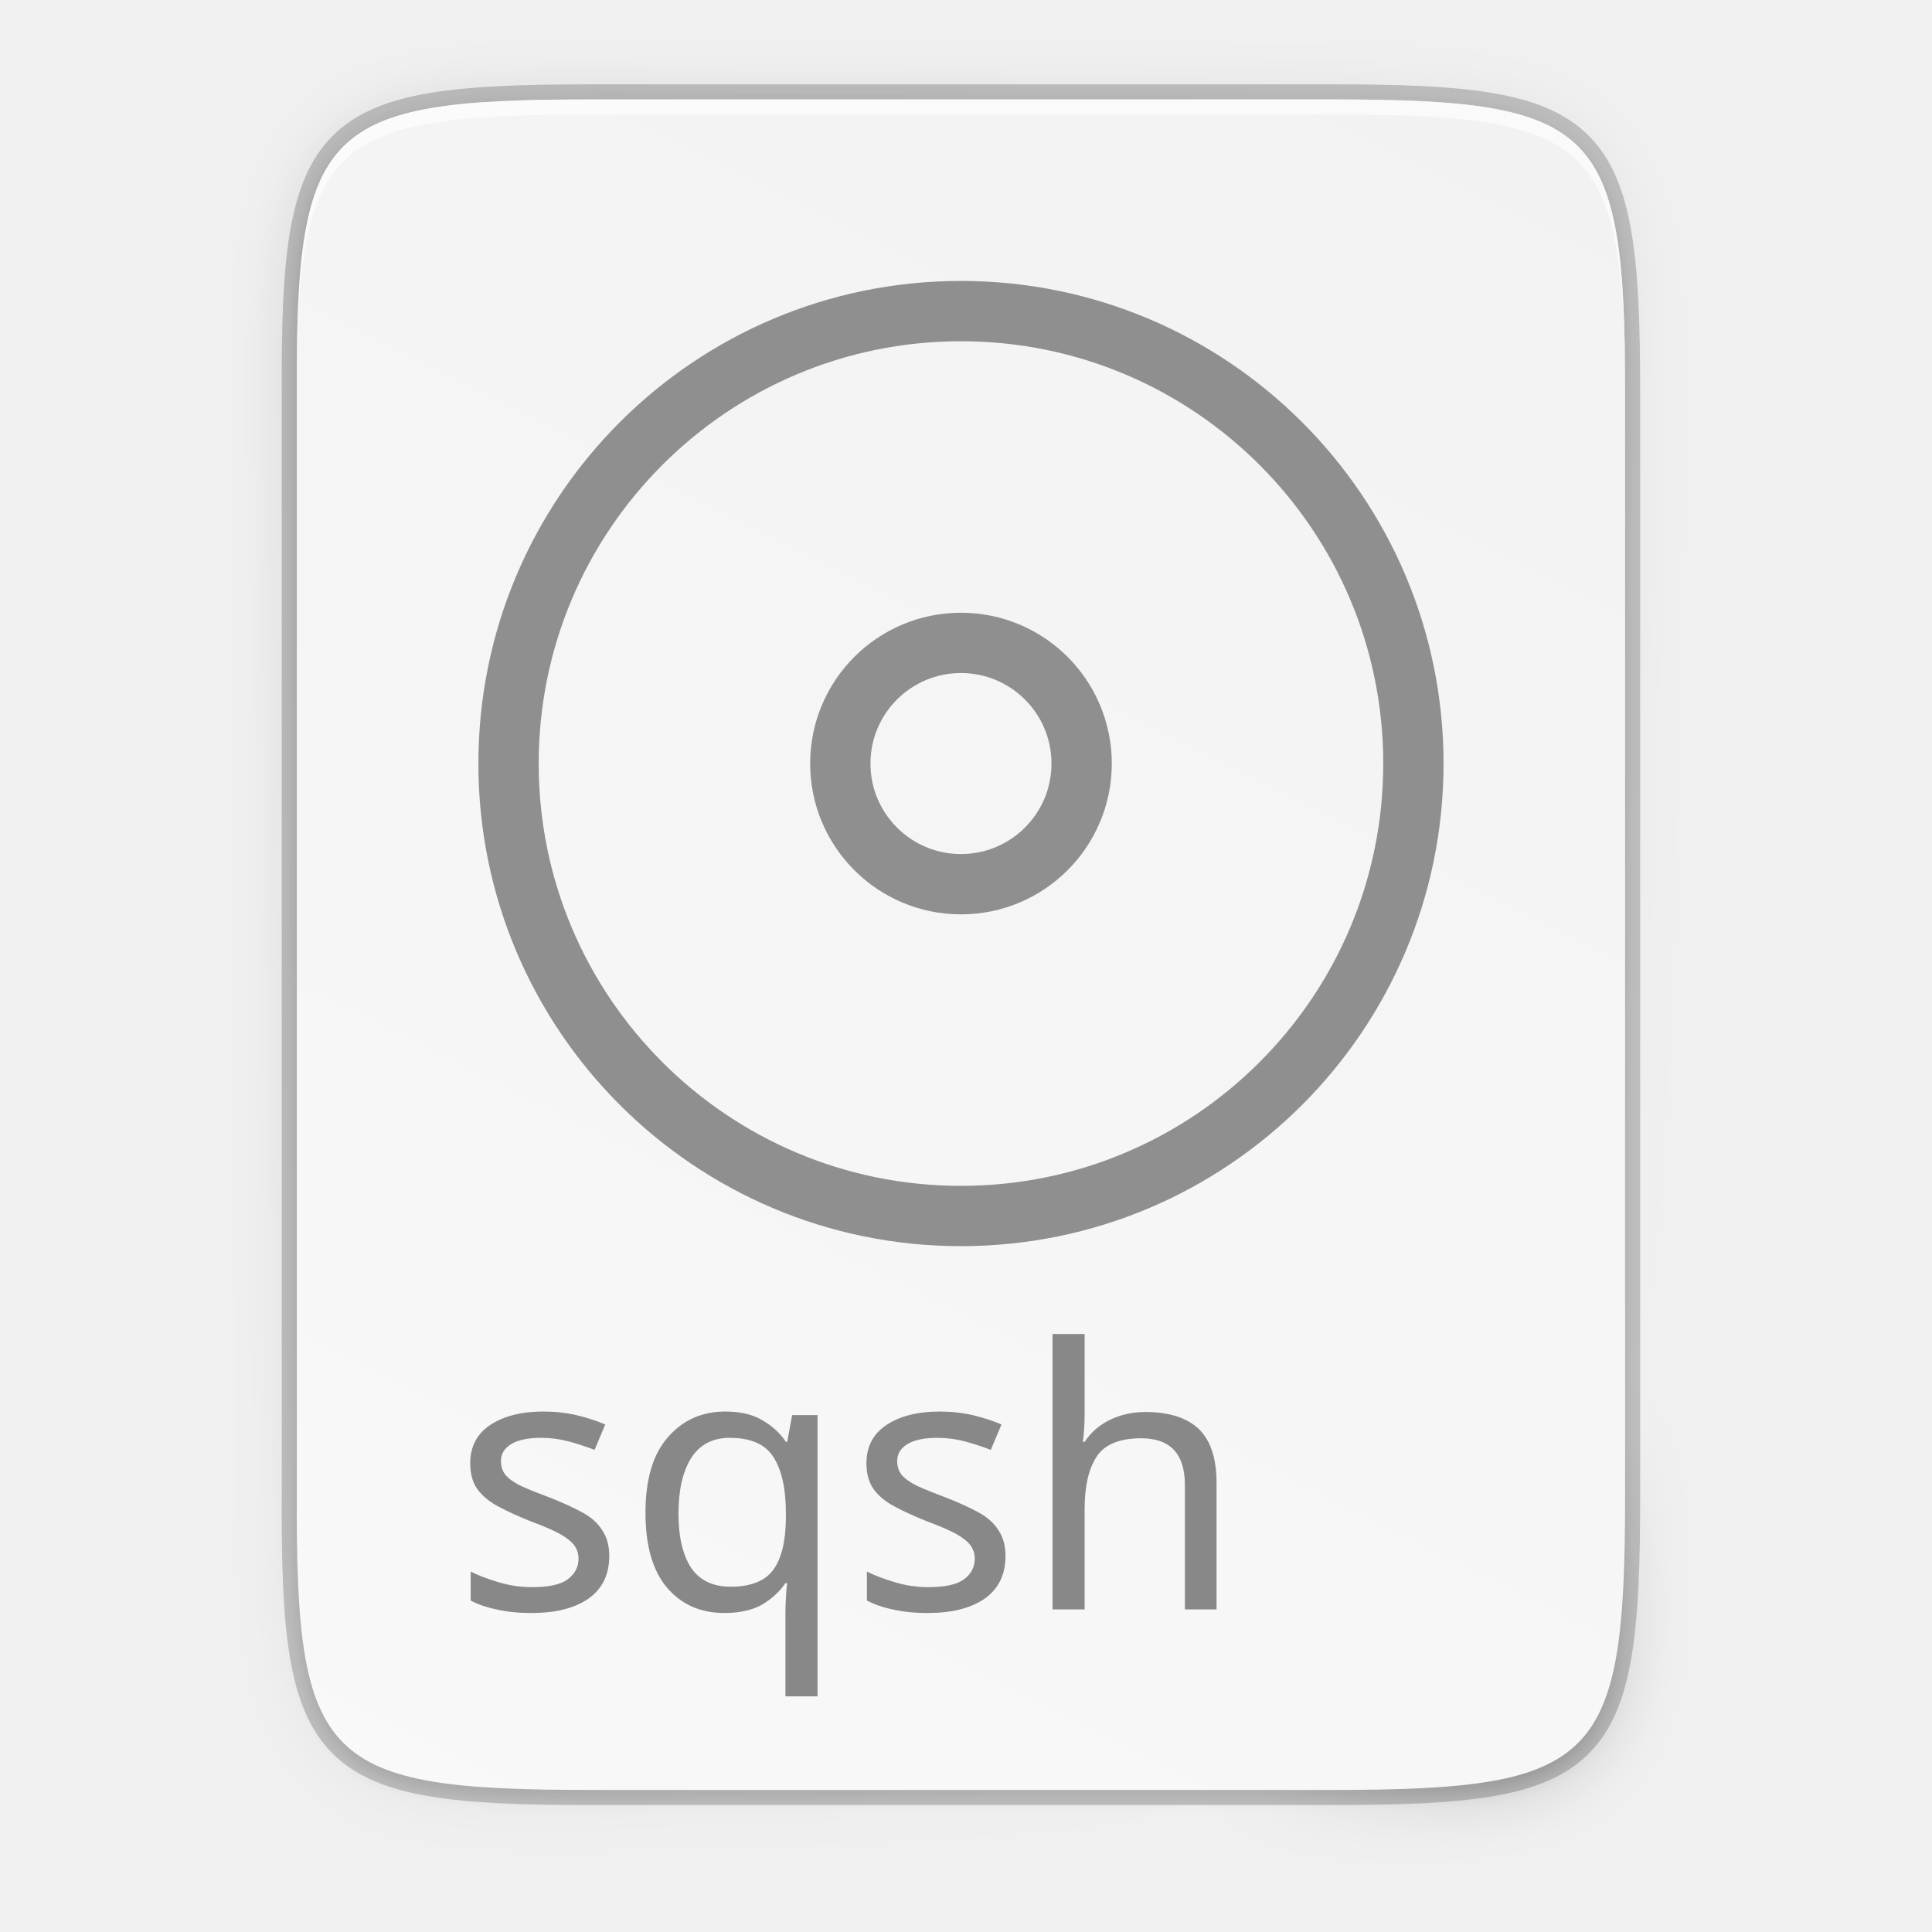
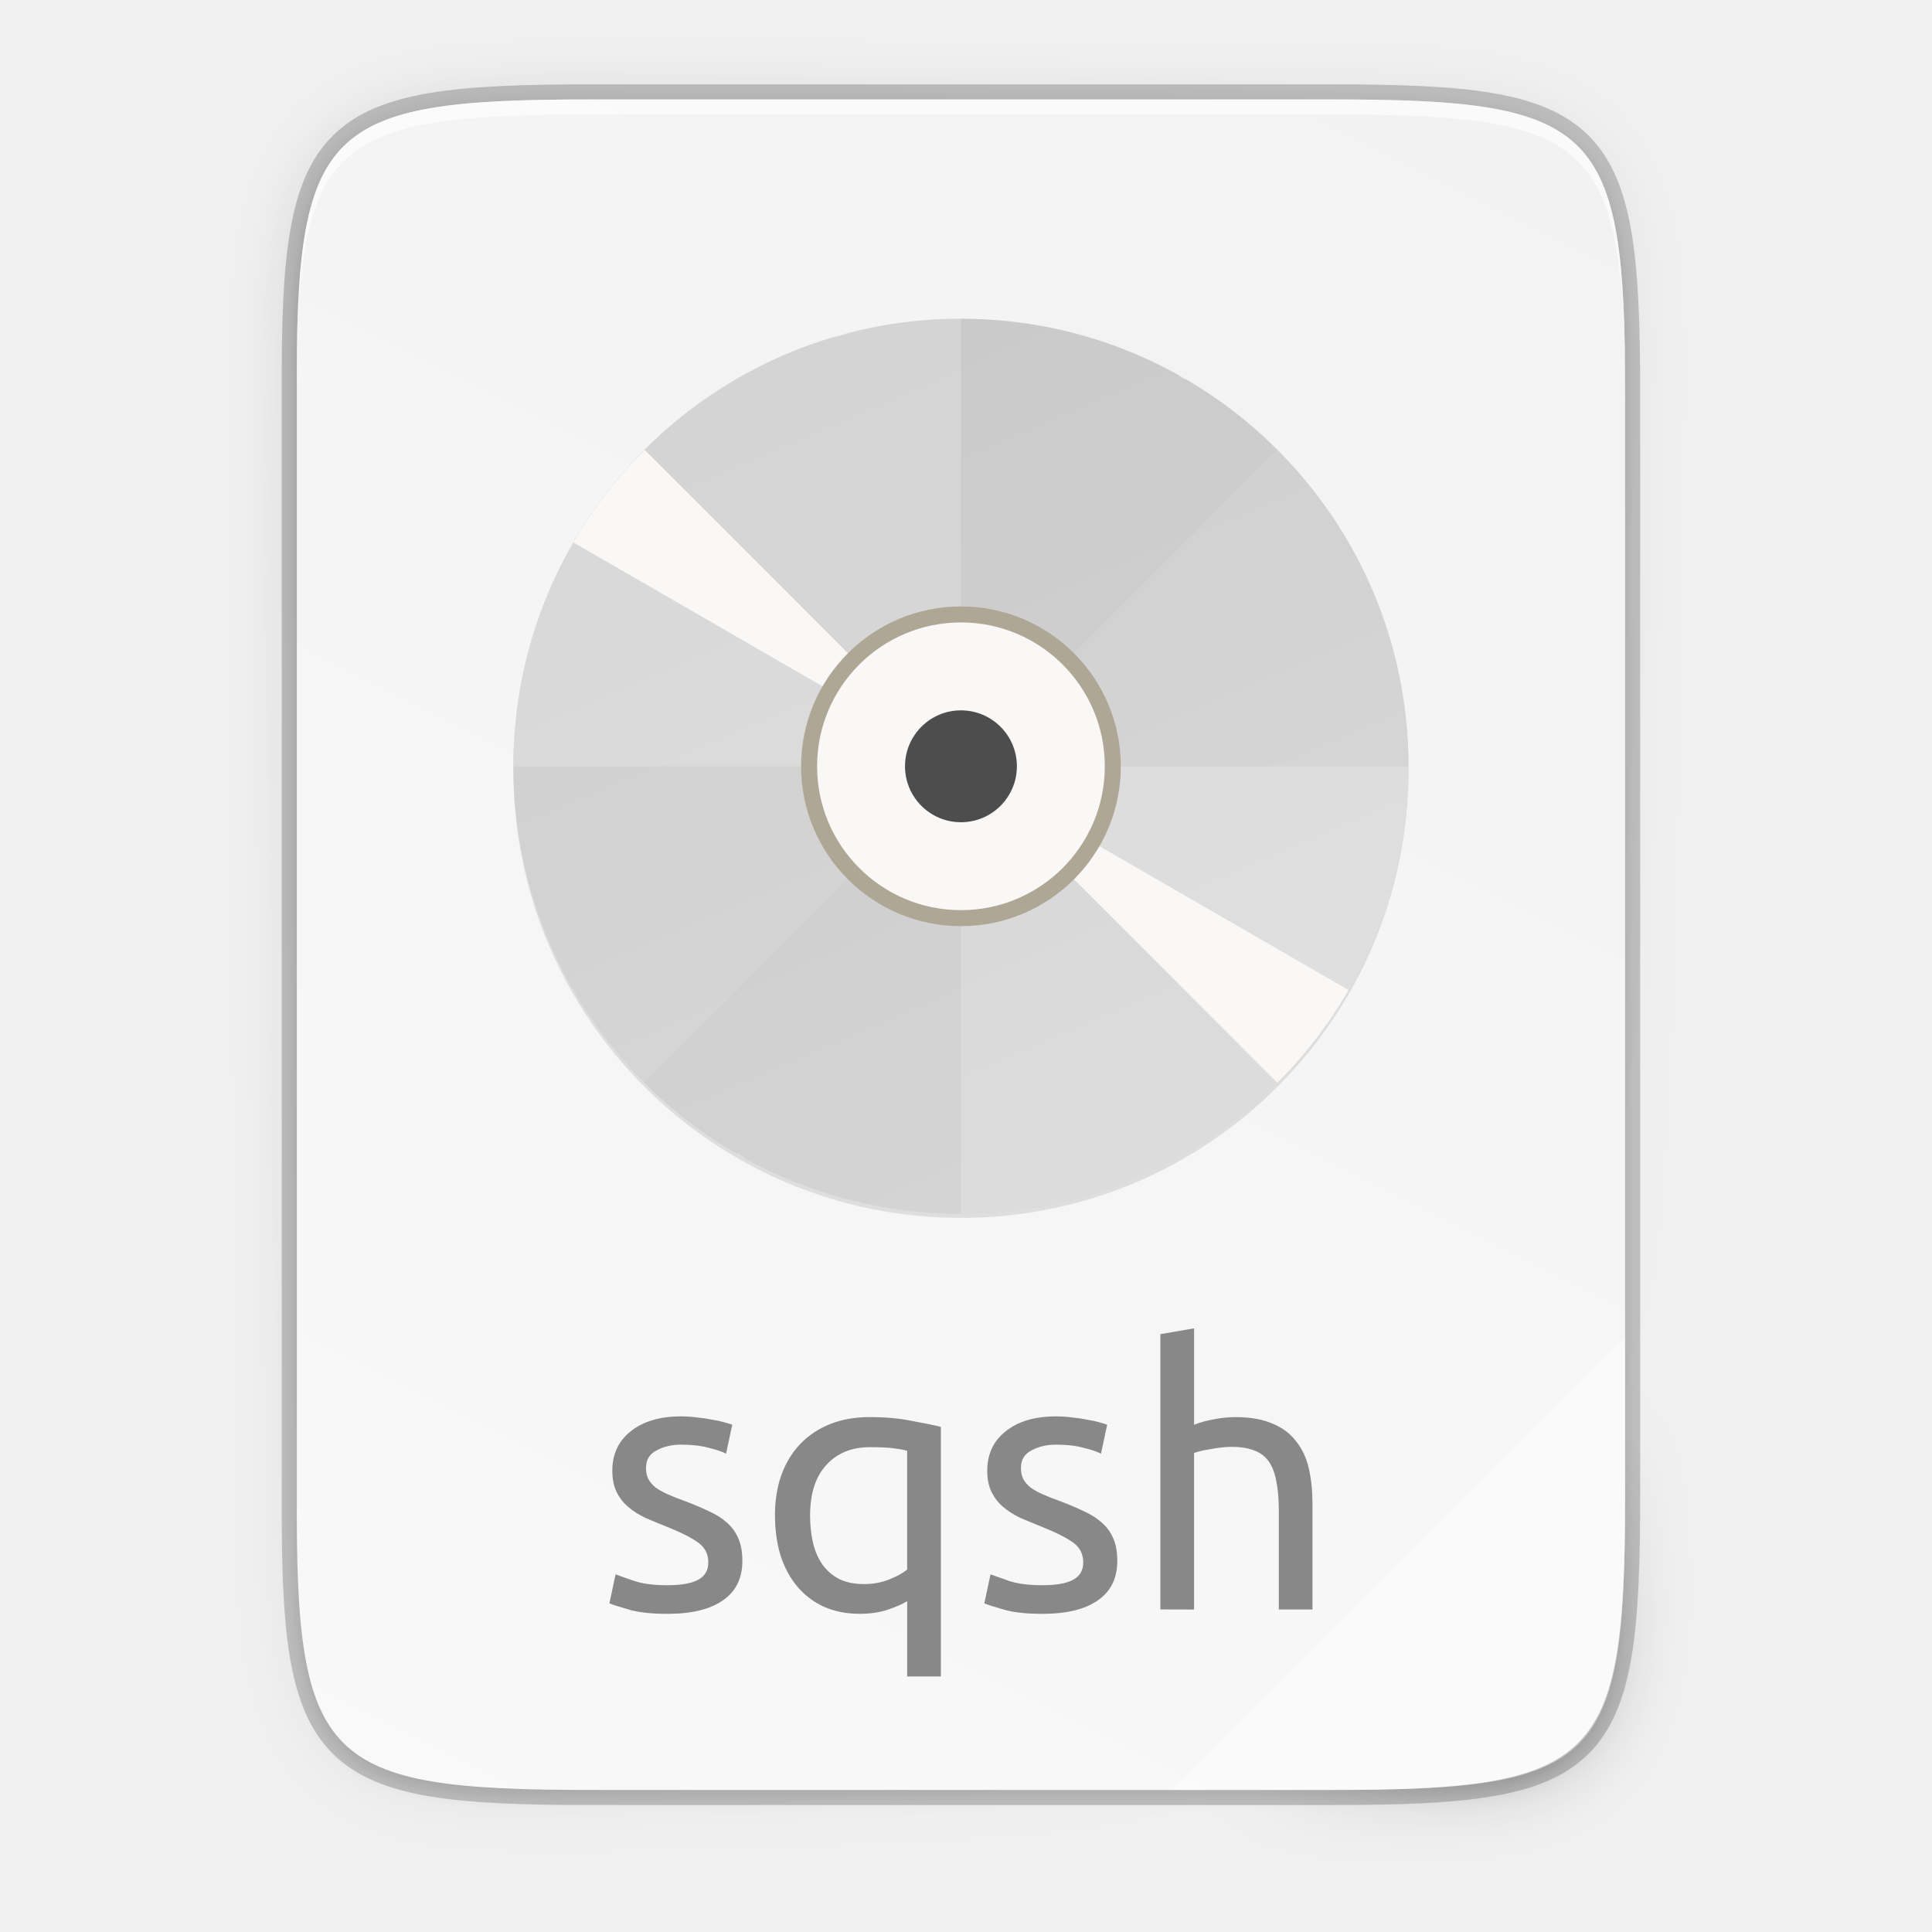
<svg xmlns="http://www.w3.org/2000/svg" xmlns:xlink="http://www.w3.org/1999/xlink" height="256" viewBox="0 0 67.73 67.73" width="256" version="1.1" id="svg42">
  <defs id="defs46">
-     <linearGradient xlink:href="#linearGradient928" id="linearGradient216" gradientUnits="userSpaceOnUse" x1="334.866" y1="140.23" x2="334.866" y2="160.631" />
-     <linearGradient id="linearGradient928">
-       <stop style="stop-color:#808080;stop-opacity:1" offset="0" id="stop924" />
-       <stop style="stop-color:#999999;stop-opacity:1" offset="1" id="stop926" />
+     <linearGradient xlink:href="#linearGradient1048" id="linearGradient11065" x1="104" y1="44" x2="200" y2="268" gradientUnits="userSpaceOnUse" gradientTransform="matrix(0.140096,0,0,0.140096,12.39328,5.008751)" />
+     <linearGradient id="linearGradient1048">
+       <stop style="stop-color:#cdcdcd;stop-opacity:1;" offset="0" id="stop1044" />
+       <stop style="stop-color:#d9d9d9;stop-opacity:1" offset="1" id="stop1046" />
    </linearGradient>
    <linearGradient gradientUnits="userSpaceOnUse" y2="119.093" x2="-35.31" y1="401.584" x1="529.655" id="linearGradient4226" xlink:href="#linearGradient4338" gradientTransform="matrix(0,-0.1198834,0.11988,0,0.3627617,62.7494)" />
    <linearGradient id="linearGradient4338">
      <stop style="stop-color:#f2f2f2;stop-opacity:1" offset="0" id="stop4340" />
      <stop style="stop-color:#f9f9f9;stop-opacity:1" offset="1" id="stop4342" />
    </linearGradient>
    <linearGradient xlink:href="#linearGradient4360" id="linearGradient4358" x1="88" y1="88" x2="488" y2="488" gradientUnits="userSpaceOnUse" />
    <linearGradient id="linearGradient4360">
      <stop id="stop4362" offset="0" style="stop-color:#000000;stop-opacity:0.588" />
      <stop style="stop-color:#000000;stop-opacity:0" offset="0.88" id="stop4364" />
      <stop id="stop4366" offset="1" style="stop-color:#000000;stop-opacity:1" />
    </linearGradient>
    <filter style="color-interpolation-filters:sRGB" id="filter4380" x="-0.053" width="1.106" y="-0.044" height="1.088">
      <feGaussianBlur stdDeviation="8.48" id="feGaussianBlur4382" />
    </filter>
    <filter style="color-interpolation-filters:sRGB" id="filter4346" x="-0.013" width="1.026" y="-0.011" height="1.022">
      <feGaussianBlur stdDeviation="2.12" id="feGaussianBlur4348" />
    </filter>
  </defs>
  <linearGradient id="a" gradientTransform="matrix(0 -.1198834 .11988 0 .362762 292.0161)" gradientUnits="userSpaceOnUse" x1="529.655" x2="-35.31" y1="401.584" y2="119.093">
    <stop offset="0" stop-color="#f2f2f2" id="stop2" />
    <stop offset="1" stop-color="#f9f9f9" id="stop4" />
  </linearGradient>
  <linearGradient id="b" gradientUnits="userSpaceOnUse" x1="88" x2="488" y1="88" y2="488">
    <stop offset="0" stop-opacity=".588" id="stop7" />
    <stop offset=".88" stop-opacity="0" id="stop9" />
    <stop offset="1" id="stop11" />
  </linearGradient>
  <filter id="c" color-interpolation-filters="sRGB" height="1.088" width="1.106" x="-.053" y="-.044">
    <feGaussianBlur stdDeviation="8.48" id="feGaussianBlur14" />
  </filter>
  <filter id="d" color-interpolation-filters="sRGB" height="1.022" width="1.026" x="-.013" y="-.011">
    <feGaussianBlur stdDeviation="2.12" id="feGaussianBlur17" />
  </filter>
  <path id="path1163" d="m 20.704,3.486 c -9.338,0 -10.343,0.959 -10.298,10.317 v 19.315 19.315 c -0.046,9.357 0.959,10.317 10.298,10.317 h 25.969 c 9.338,0 10.298,-0.959 10.298,-10.317 V 33.118 13.802 c 0,-9.357 -0.959,-10.317 -10.298,-10.317 z" style="color:#000000;display:inline;overflow:visible;visibility:visible;opacity:0.2;fill:none;fill-opacity:1;fill-rule:nonzero;stroke:#000000;stroke-width:1.058;stroke-miterlimit:4;stroke-dasharray:none;stroke-opacity:1;marker:none;enable-background:accumulate" />
  <path style="color:#000000;display:inline;overflow:visible;visibility:visible;opacity:0.1;fill:#000000;fill-opacity:1;fill-rule:nonzero;stroke:none;stroke-width:2;marker:none;filter:url(#filter4346);enable-background:accumulate" d="M 189.843,74 C 119.25,74 111.654,81.251 112,151.987 V 298 444.013 C 111.654,514.749 119.25,522 189.843,522 H 386.157 C 456.75,522 462.163,514.726 464,444.013 V 298 151.987 C 464,81.25 456.75,74 386.157,74 Z" id="rect4158-9" transform="matrix(0.1322852,0,0,0.1322852,-4.409451,-6.038882)" />
  <path id="path4350" d="M 189.843,74 C 119.25,74 111.654,81.251 112,151.987 V 298 444.013 C 111.654,514.749 119.25,522 189.843,522 H 386.157 C 456.75,522 464,514.75 464,444.013 V 298 151.987 C 464,81.25 456.75,74 386.157,74 Z" style="color:#000000;display:inline;overflow:visible;visibility:visible;opacity:0.3;fill:url(#linearGradient4358);fill-opacity:1;fill-rule:nonzero;stroke:none;stroke-width:2;marker:none;filter:url(#filter4380);enable-background:accumulate" transform="matrix(0.1322852,0,0,0.1322852,-4.409451,-6.038882)" />
  <path style="color:#000000;display:inline;overflow:visible;visibility:visible;fill:url(#linearGradient4226);fill-opacity:1;fill-rule:nonzero;stroke:none;stroke-width:0.265;marker:none;enable-background:accumulate" d="m 20.704,3.486 c -9.338,0 -10.343,0.959 -10.298,10.317 v 19.315 19.315 c -0.046,9.357 0.959,10.317 10.298,10.317 h 25.969 c 9.338,0 10.298,-0.959 10.298,-10.317 V 33.118 13.802 c 0,-9.357 -0.959,-10.317 -10.298,-10.317 z" id="rect4158" />
  <path style="color:#000000;display:inline;overflow:visible;visibility:visible;opacity:0.6;fill:#ffffff;fill-opacity:1;fill-rule:nonzero;stroke:none;stroke-width:0.265;marker:none;enable-background:accumulate" d="m 20.704,3.486 c -9.338,0 -10.343,0.959 -10.298,10.317 v 0.529 C 10.361,4.974 11.366,4.015 20.704,4.015 h 25.969 c 9.338,0 10.298,0.959 10.298,10.317 v -0.529 c 0,-9.357 -0.959,-10.317 -10.298,-10.317 z" id="path931" />
-   <g id="g1037" transform="matrix(1.86597,0,0,1.865894,-593.2773,-252.8627)" style="display:inline;stroke:url(#linearGradient216);stroke-width:1.133;stroke-miterlimit:4;stroke-dasharray:none;enable-background:new">
-     <circle style="display:inline;opacity:1;fill:#000000;fill-opacity:0;stroke:#8f8f8f;stroke-width:1.133;stroke-linecap:square;stroke-linejoin:round;stroke-miterlimit:4;stroke-dasharray:none;stroke-dashoffset:0;stroke-opacity:1;enable-background:new" id="circle1035" cx="336" cy="149.864" r="2.267" />
-     <ellipse style="opacity:1;fill:#888888;fill-opacity:0;fill-rule:evenodd;stroke:#8f8f8f;stroke-width:1.133;stroke-linecap:square;stroke-linejoin:round;stroke-miterlimit:4;stroke-dasharray:none;stroke-opacity:1;paint-order:fill markers stroke" id="path947" cx="336" cy="149.864" rx="8.5" ry="8.501" />
+   <circle style="display:inline;opacity:0.1;fill:#000000;fill-opacity:1;stroke:none;stroke-width:0.14;stroke-linecap:round;stroke-linejoin:round;stroke-miterlimit:4;stroke-dasharray:none;stroke-opacity:1;enable-background:new" id="path11042-4" r="15.691" cy="27.004" cx="33.688" />
+   <circle style="display:inline;opacity:1;fill:url(#linearGradient11065);fill-opacity:1;stroke:none;stroke-width:0.14;stroke-linecap:round;stroke-linejoin:round;stroke-miterlimit:4;stroke-dasharray:none;stroke-opacity:1;enable-background:new" id="path11042" r="15.691" cy="26.864" cx="33.688" />
+   <path style="display:inline;opacity:0.2;fill:#ffffff;fill-opacity:1;stroke:none;stroke-width:0.14;stroke-linecap:round;stroke-linejoin:round;stroke-miterlimit:4;stroke-dasharray:none;stroke-opacity:1;enable-background:new" d="M 33.688,11.173 A 15.691,15.691 0 0 0 17.997,26.864 H 33.688 Z m 0,15.691 V 42.554 A 15.691,15.691 0 0 0 49.379,26.864 Z" id="path11042-53-3" />
+   <path style="display:inline;opacity:0.02;fill:#000000;fill-opacity:1;stroke:none;stroke-width:0.14;stroke-linecap:round;stroke-linejoin:round;stroke-miterlimit:4;stroke-dasharray:none;stroke-opacity:1;enable-background:new" d="m 44.783,15.769 a 15.691,15.691 0 0 0 -22.19,0 L 33.688,26.864 Z M 33.688,26.864 22.593,37.959 a 15.691,15.691 0 0 0 22.19,0 z" id="path11042-53-6" />
+   <path style="display:inline;opacity:1;fill:#faf8f6;fill-opacity:1;stroke:none;stroke-width:0.14;stroke-linecap:round;stroke-linejoin:round;stroke-miterlimit:4;stroke-dasharray:none;stroke-opacity:1;enable-background:new" d="m 29.408,11.768 a 15.691,15.691 0 0 0 -0.285,0.096 15.691,15.691 0 0 1 0.759,-0.206 15.691,15.691 0 0 0 -0.474,0.109 z m 1.236,-0.285 a 15.691,15.691 0 0 1 0.773,-0.128 15.691,15.691 0 0 0 -0.773,0.128 z m -2.261,0.632 a 15.691,15.691 0 0 0 -0.734,0.28 15.691,15.691 0 0 1 0.734,-0.28 z m 3.813,-0.859 a 15.691,15.691 0 0 1 0.779,-0.051 15.691,15.691 0 0 0 -0.779,0.051 z m -5.258,1.462 a 15.691,15.691 0 0 0 -0.705,0.354 15.691,15.691 0 0 1 0.705,-0.354 z m 6.824,-1.533 a 15.691,15.691 0 0 1 0.783,0.028 15.691,15.691 0 0 0 -0.783,-0.028 z m -8.201,2.277 a 15.691,15.691 0 0 0 -0.667,0.422 15.691,15.691 0 0 1 0.667,-0.422 z m 9.763,-2.192 a 15.691,15.691 0 0 1 0.778,0.106 15.691,15.691 0 0 0 -0.778,-0.106 z m -11.06,3.07 a 15.691,15.691 0 0 0 -0.622,0.487 15.691,15.691 0 0 1 0.622,-0.487 z m 12.612,-2.829 a 15.691,15.691 0 0 1 0.758,0.182 15.691,15.691 0 0 0 -0.758,-0.182 z m -14.041,4.034 a 15.691,15.691 0 0 0 -0.178,0.166 15.691,15.691 0 0 1 0.178,-0.166 z m -0.235,0.227 a 15.691,15.691 0 0 0 -2.498,3.245 l 13.588,7.845 z m 11.09,11.091 11.09,11.091 a 15.691,15.691 0 0 0 2.498,-3.245 z m 4.702,-14.957 a 15.691,15.691 0 0 1 0.738,0.257 15.691,15.691 0 0 0 -0.738,-0.257 z m 1.469,0.544 a 15.691,15.691 0 0 1 0.712,0.331 15.691,15.691 0 0 0 -0.712,-0.331 z m 1.408,0.688 a 15.691,15.691 0 0 1 0.257,0.153 l 0.009,-0.016 A 15.691,15.691 0 0 0 41.268,13.138 Z M 25.854,40.436 25.844,40.452 a 15.691,15.691 0 0 0 0.267,0.137 15.691,15.691 0 0 1 -0.257,-0.153 z m 0.954,0.51 a 15.691,15.691 0 0 0 0.712,0.331 15.691,15.691 0 0 1 -0.712,-0.331 z m 1.443,0.618 a 15.691,15.691 0 0 0 0.738,0.257 15.691,15.691 0 0 1 -0.738,-0.257 z m 16.473,-3.548 a 15.691,15.691 0 0 1 -0.178,0.166 15.691,15.691 0 0 0 0.178,-0.166 z m -14.977,4.018 a 15.691,15.691 0 0 0 0.758,0.182 15.691,15.691 0 0 1 -0.758,-0.182 z m 13.992,-3.134 a 15.691,15.691 0 0 1 -0.622,0.487 15.691,15.691 0 0 0 0.622,-0.487 z M 31.278,42.351 a 15.691,15.691 0 0 0 0.778,0.106 15.691,15.691 0 0 1 -0.778,-0.106 z M 42.486,39.842 a 15.691,15.691 0 0 1 -0.667,0.422 15.691,15.691 0 0 0 0.667,-0.422 z m -9.65,2.672 a 15.691,15.691 0 0 0 0.783,0.028 15.691,15.691 0 0 1 -0.783,-0.028 z m 8.311,-1.859 a 15.691,15.691 0 0 1 -0.705,0.354 15.691,15.691 0 0 0 0.705,-0.354 z m -6.742,1.866 a 15.691,15.691 0 0 0 0.779,-0.051 15.691,15.691 0 0 1 -0.779,0.051 z m 5.326,-1.19 a 15.691,15.691 0 0 1 -0.734,0.28 15.691,15.691 0 0 0 0.734,-0.28 z m -3.768,1.04 a 15.691,15.691 0 0 0 0.773,-0.128 15.691,15.691 0 0 1 -0.773,0.128 z m 2.293,-0.509 a 15.691,15.691 0 0 1 -0.759,0.206 15.691,15.691 0 0 0 0.759,-0.206 z" id="path11042-53-6-2" />
+   <circle style="display:inline;opacity:1;fill:#aea795;fill-opacity:1;stroke:none;stroke-width:0.387;stroke-linecap:round;stroke-linejoin:round;stroke-miterlimit:4;stroke-dasharray:none;stroke-dashoffset:0;stroke-opacity:1;enable-background:new" id="path7147" cx="33.688" cy="-26.864" transform="scale(1,-1)" r="5.604" />
+   <circle style="display:inline;opacity:1;fill:#faf8f6;fill-opacity:1;stroke:none;stroke-width:0.36;stroke-linecap:round;stroke-linejoin:round;stroke-miterlimit:4;stroke-dasharray:none;stroke-dashoffset:0;stroke-opacity:1;enable-background:new" id="path7164" cx="33.688" cy="26.864" r="5.043" />
+   <circle style="display:inline;opacity:1;fill:#4d4d4d;fill-opacity:1;stroke:none;stroke-width:0.49;stroke-linecap:round;stroke-linejoin:round;stroke-miterlimit:4;stroke-dasharray:none;stroke-dashoffset:0;stroke-opacity:1;enable-background:new" id="path7166" cx="33.688" cy="26.864" r="1.961" />
+   <g aria-label="sqsh" style="font-style:normal;font-weight:normal;font-size:10.583px;line-height:1.25;font-family:sans-serif;letter-spacing:0px;word-spacing:0px;display:inline;opacity:1;fill:#888888;fill-opacity:1;stroke:none;stroke-width:0.265;enable-background:new" id="text130">
+     <path d="m 23.408,55.572 q 0.724,0 1.067,-0.19 0.356,-0.19 0.356,-0.61 0,-0.432 -0.343,-0.686 -0.343,-0.254 -1.13,-0.571 -0.381,-0.152 -0.737,-0.305 -0.343,-0.165 -0.597,-0.381 -0.254,-0.216 -0.406,-0.521 -0.152,-0.305 -0.152,-0.749 0,-0.876 0.648,-1.384 0.648,-0.521 1.765,-0.521 0.279,0 0.559,0.038 0.279,0.025 0.521,0.076 0.241,0.038 0.419,0.089 0.19,0.051 0.292,0.089 l -0.216,1.016 q -0.19,-0.102 -0.597,-0.203 -0.406,-0.114 -0.978,-0.114 -0.495,0 -0.864,0.203 -0.368,0.19 -0.368,0.61 0,0.216 0.076,0.381 0.089,0.165 0.254,0.305 0.178,0.127 0.432,0.241 0.254,0.114 0.61,0.241 0.47,0.178 0.838,0.356 0.368,0.165 0.622,0.394 0.267,0.229 0.406,0.559 0.14,0.317 0.14,0.787 0,0.914 -0.686,1.384 -0.673,0.47 -1.93,0.47 -0.876,0 -1.372,-0.152 -0.495,-0.14 -0.673,-0.216 l 0.216,-1.016 q 0.203,0.076 0.648,0.229 0.444,0.152 1.181,0.152 z" style="font-style:normal;font-variant:normal;font-weight:normal;font-stretch:normal;font-size:12.699px;font-family:ubuntu;-inkscape-font-specification:ubuntu;text-align:center;text-anchor:middle;fill:#888888;fill-opacity:1;stroke-width:0.265" id="path930" />
+     <path d="m 28.399,53.133 q 0,0.508 0.102,0.952 0.102,0.432 0.33,0.762 0.229,0.317 0.584,0.508 0.368,0.178 0.876,0.178 0.483,0 0.889,-0.165 0.406,-0.165 0.622,-0.343 v -4.165 q -0.178,-0.051 -0.483,-0.089 -0.292,-0.038 -0.825,-0.038 -0.952,0 -1.524,0.622 -0.571,0.622 -0.571,1.778 z m -1.232,0 q 0,-0.8 0.229,-1.435 0.241,-0.648 0.673,-1.092 0.432,-0.444 1.041,-0.686 0.61,-0.241 1.372,-0.241 0.825,0 1.448,0.127 0.635,0.114 1.054,0.216 v 8.75 h -1.181 v -2.641 q -0.216,0.14 -0.66,0.292 -0.432,0.152 -1.003,0.152 -0.711,0 -1.27,-0.254 -0.546,-0.254 -0.927,-0.711 -0.381,-0.457 -0.584,-1.092 -0.19,-0.635 -0.19,-1.384 z" style="font-style:normal;font-variant:normal;font-weight:normal;font-stretch:normal;font-size:12.699px;font-family:ubuntu;-inkscape-font-specification:ubuntu;text-align:center;text-anchor:middle;fill:#888888;fill-opacity:1;stroke-width:0.265" id="path932" />
+     <path d="m 36.552,55.572 q 0.724,0 1.067,-0.19 0.356,-0.19 0.356,-0.61 0,-0.432 -0.343,-0.686 -0.343,-0.254 -1.13,-0.571 -0.381,-0.152 -0.737,-0.305 -0.343,-0.165 -0.597,-0.381 -0.254,-0.216 -0.406,-0.521 -0.152,-0.305 -0.152,-0.749 0,-0.876 0.648,-1.384 0.648,-0.521 1.765,-0.521 0.279,0 0.559,0.038 0.279,0.025 0.521,0.076 0.241,0.038 0.419,0.089 0.19,0.051 0.292,0.089 l -0.216,1.016 q -0.19,-0.102 -0.597,-0.203 -0.406,-0.114 -0.978,-0.114 -0.495,0 -0.864,0.203 -0.368,0.19 -0.368,0.61 0,0.216 0.076,0.381 0.089,0.165 0.254,0.305 0.178,0.127 0.432,0.241 0.254,0.114 0.61,0.241 0.47,0.178 0.838,0.356 0.368,0.165 0.622,0.394 0.267,0.229 0.406,0.559 0.14,0.317 0.14,0.787 0,0.914 -0.686,1.384 -0.673,0.47 -1.93,0.47 -0.876,0 -1.372,-0.152 -0.495,-0.14 -0.673,-0.216 l 0.216,-1.016 q 0.203,0.076 0.648,0.229 0.444,0.152 1.181,0.152 z" style="font-style:normal;font-variant:normal;font-weight:normal;font-stretch:normal;font-size:12.699px;font-family:ubuntu;-inkscape-font-specification:ubuntu;text-align:center;text-anchor:middle;fill:#888888;fill-opacity:1;stroke-width:0.265" id="path934" />
+     <path d="M 40.679,56.422 V 46.771 l 1.181,-0.203 v 3.378 q 0.33,-0.127 0.698,-0.19 0.381,-0.076 0.749,-0.076 0.787,0 1.308,0.229 0.521,0.216 0.825,0.622 0.317,0.394 0.444,0.952 0.127,0.559 0.127,1.232 v 3.708 H 44.832 v -3.454 q 0,-0.61 -0.089,-1.041 -0.076,-0.432 -0.267,-0.698 -0.19,-0.267 -0.508,-0.381 -0.317,-0.127 -0.787,-0.127 -0.19,0 -0.394,0.025 -0.203,0.025 -0.394,0.064 -0.178,0.025 -0.33,0.064 -0.14,0.038 -0.203,0.064 v 5.486 z" style="font-style:normal;font-variant:normal;font-weight:normal;font-stretch:normal;font-size:12.699px;font-family:ubuntu;-inkscape-font-specification:ubuntu;text-align:center;text-anchor:middle;fill:#888888;fill-opacity:1;stroke-width:0.265" id="path936" />
  </g>
-   <text xml:space="preserve" style="font-style:normal;font-weight:normal;font-size:10.583px;line-height:1.25;font-family:sans-serif;letter-spacing:0px;word-spacing:0px;display:inline;opacity:1;fill:#888888;fill-opacity:1;stroke:none;stroke-width:0.265;enable-background:new" x="33.885" y="56.422" id="text130">
-     <tspan id="tspan128" x="33.885" y="56.422" style="font-style:normal;font-variant:normal;font-weight:normal;font-stretch:normal;font-size:12.699px;font-family:ubuntu;-inkscape-font-specification:ubuntu;text-align:center;text-anchor:middle;fill:#888888;fill-opacity:1;stroke-width:0.265">sqsh</tspan>
-   </text>
+   <path style="color:#000000;display:inline;overflow:visible;visibility:visible;opacity:0.4;fill:#ffffff;fill-opacity:1;fill-rule:nonzero;stroke:none;stroke-width:2.117;stroke-linecap:butt;stroke-linejoin:miter;stroke-miterlimit:4;stroke-dasharray:none;stroke-dashoffset:0;stroke-opacity:1;marker:none;enable-background:accumulate" d="M 41.097,62.749 56.971,46.875 v 5.949 C 56.957,61.818 55.965,62.749 46.871,62.749 Z" id="path4254" />
</svg>
